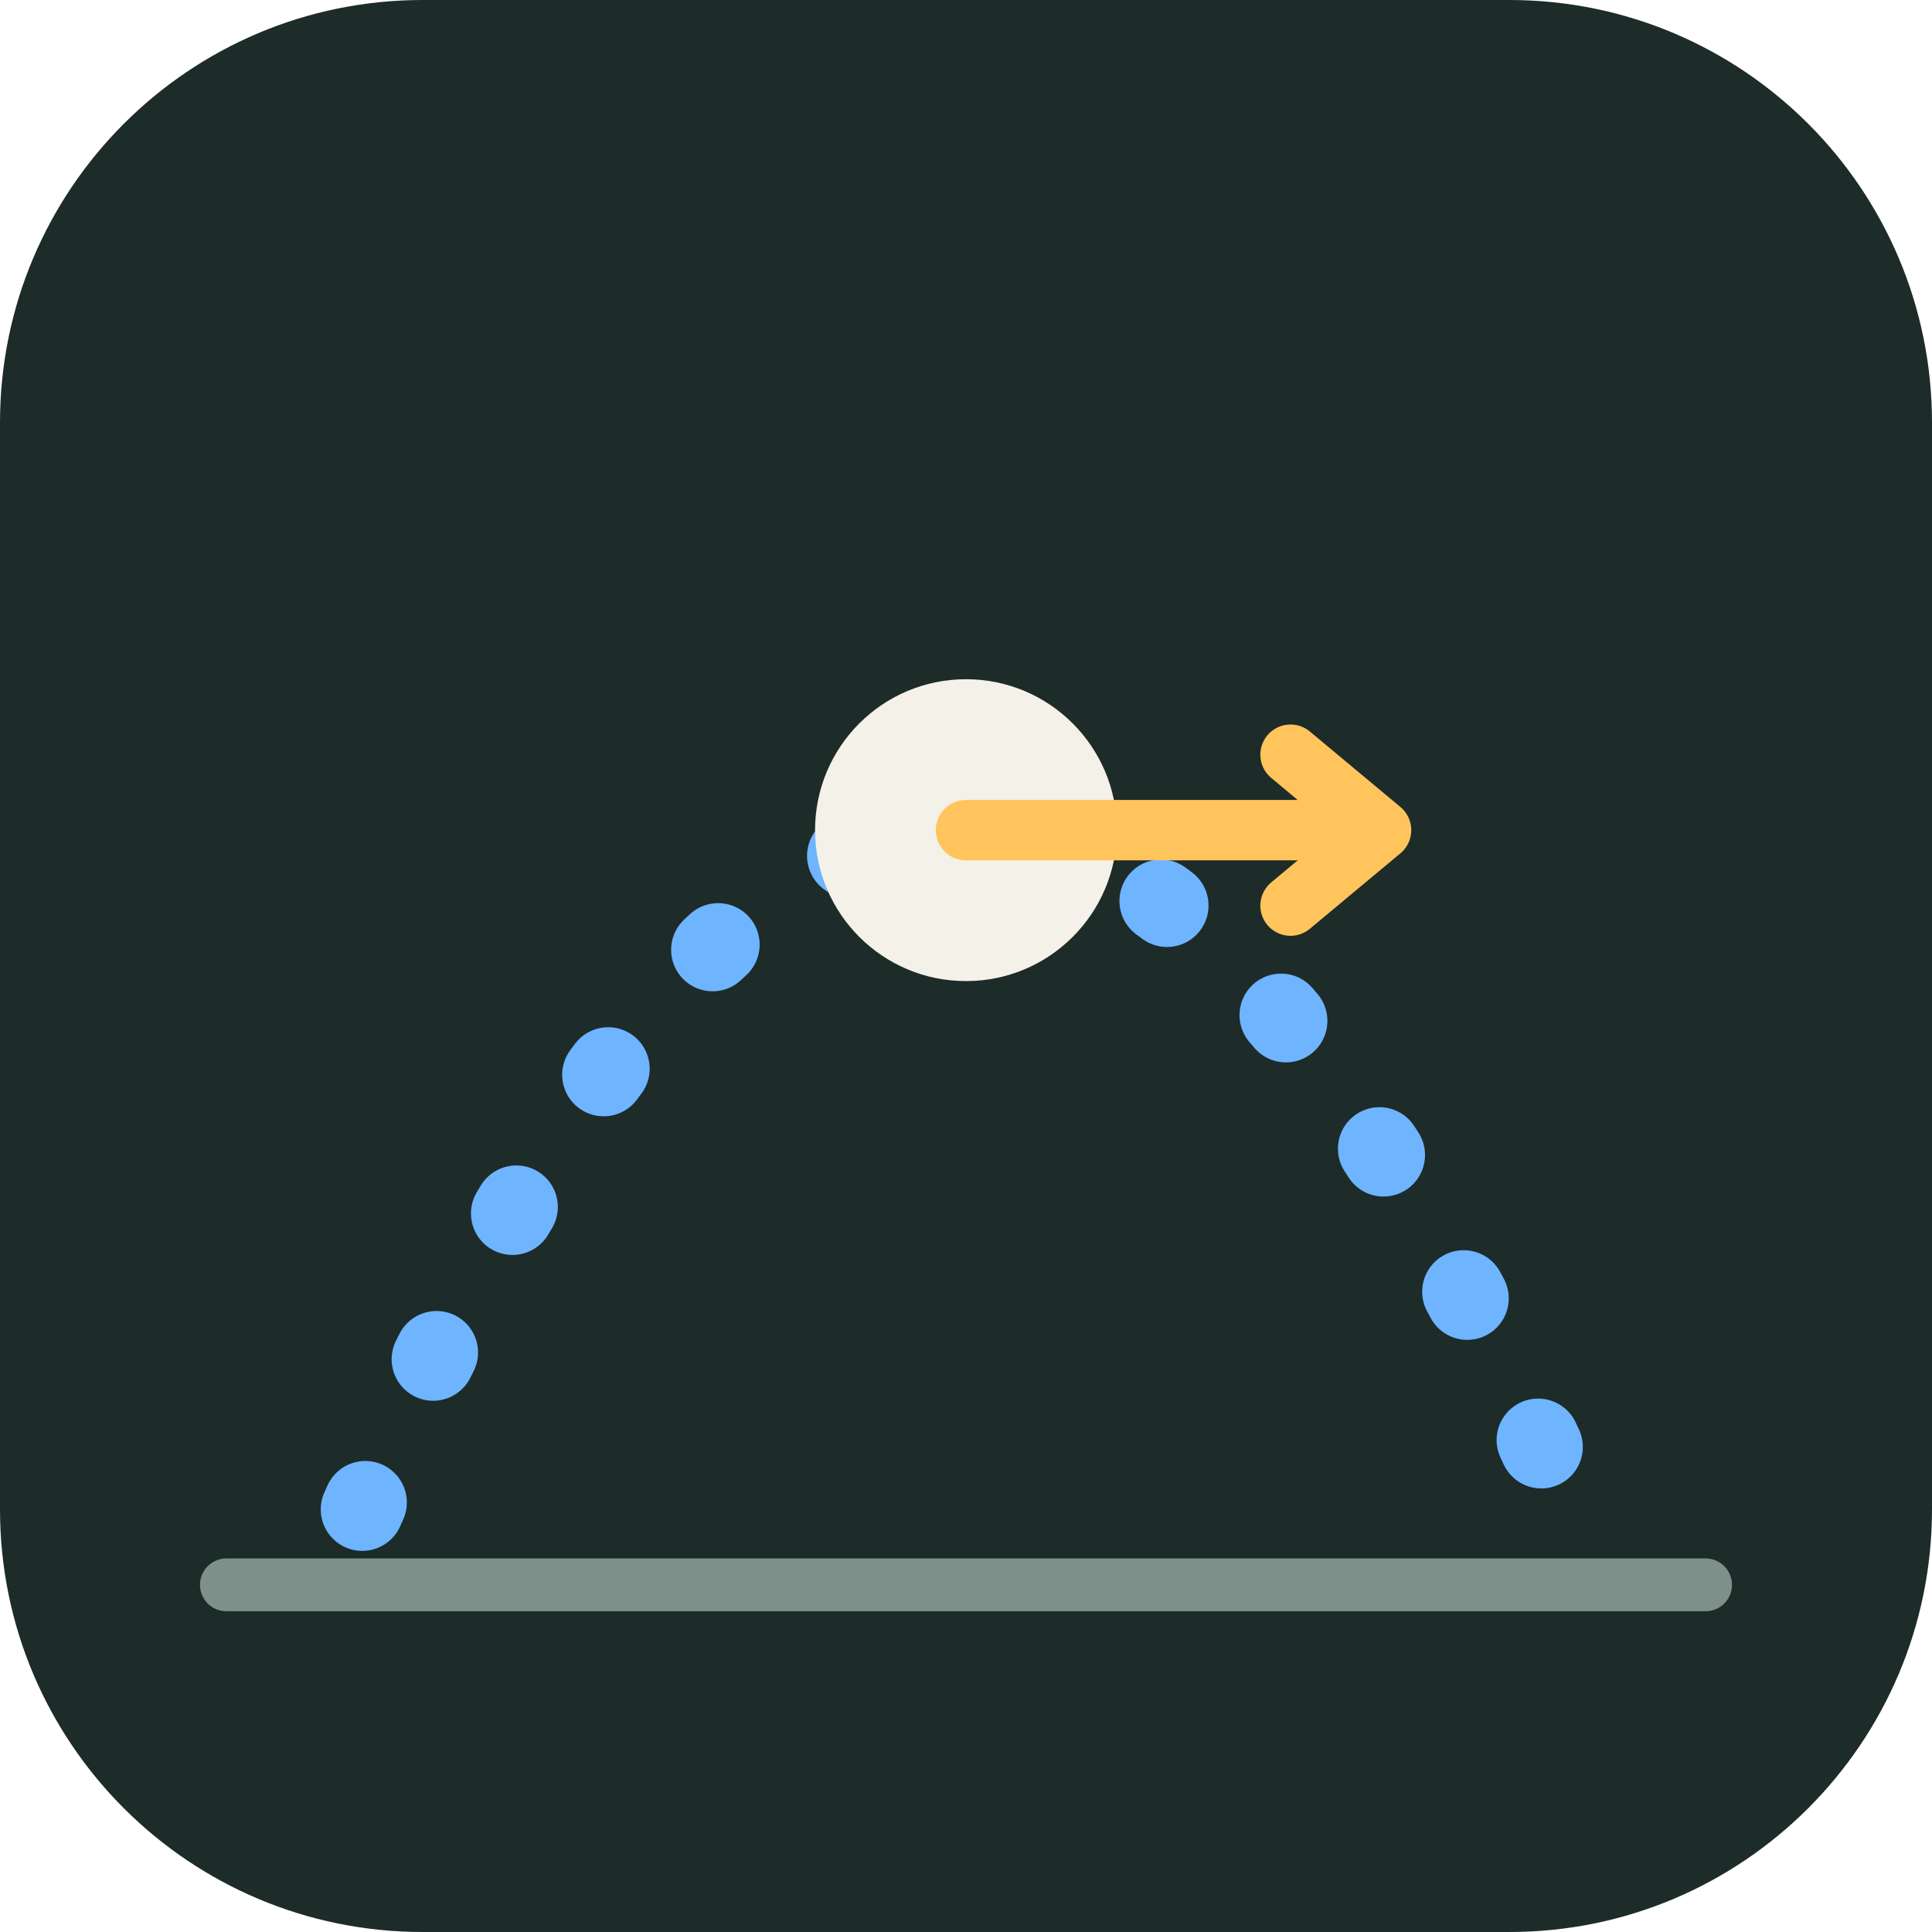
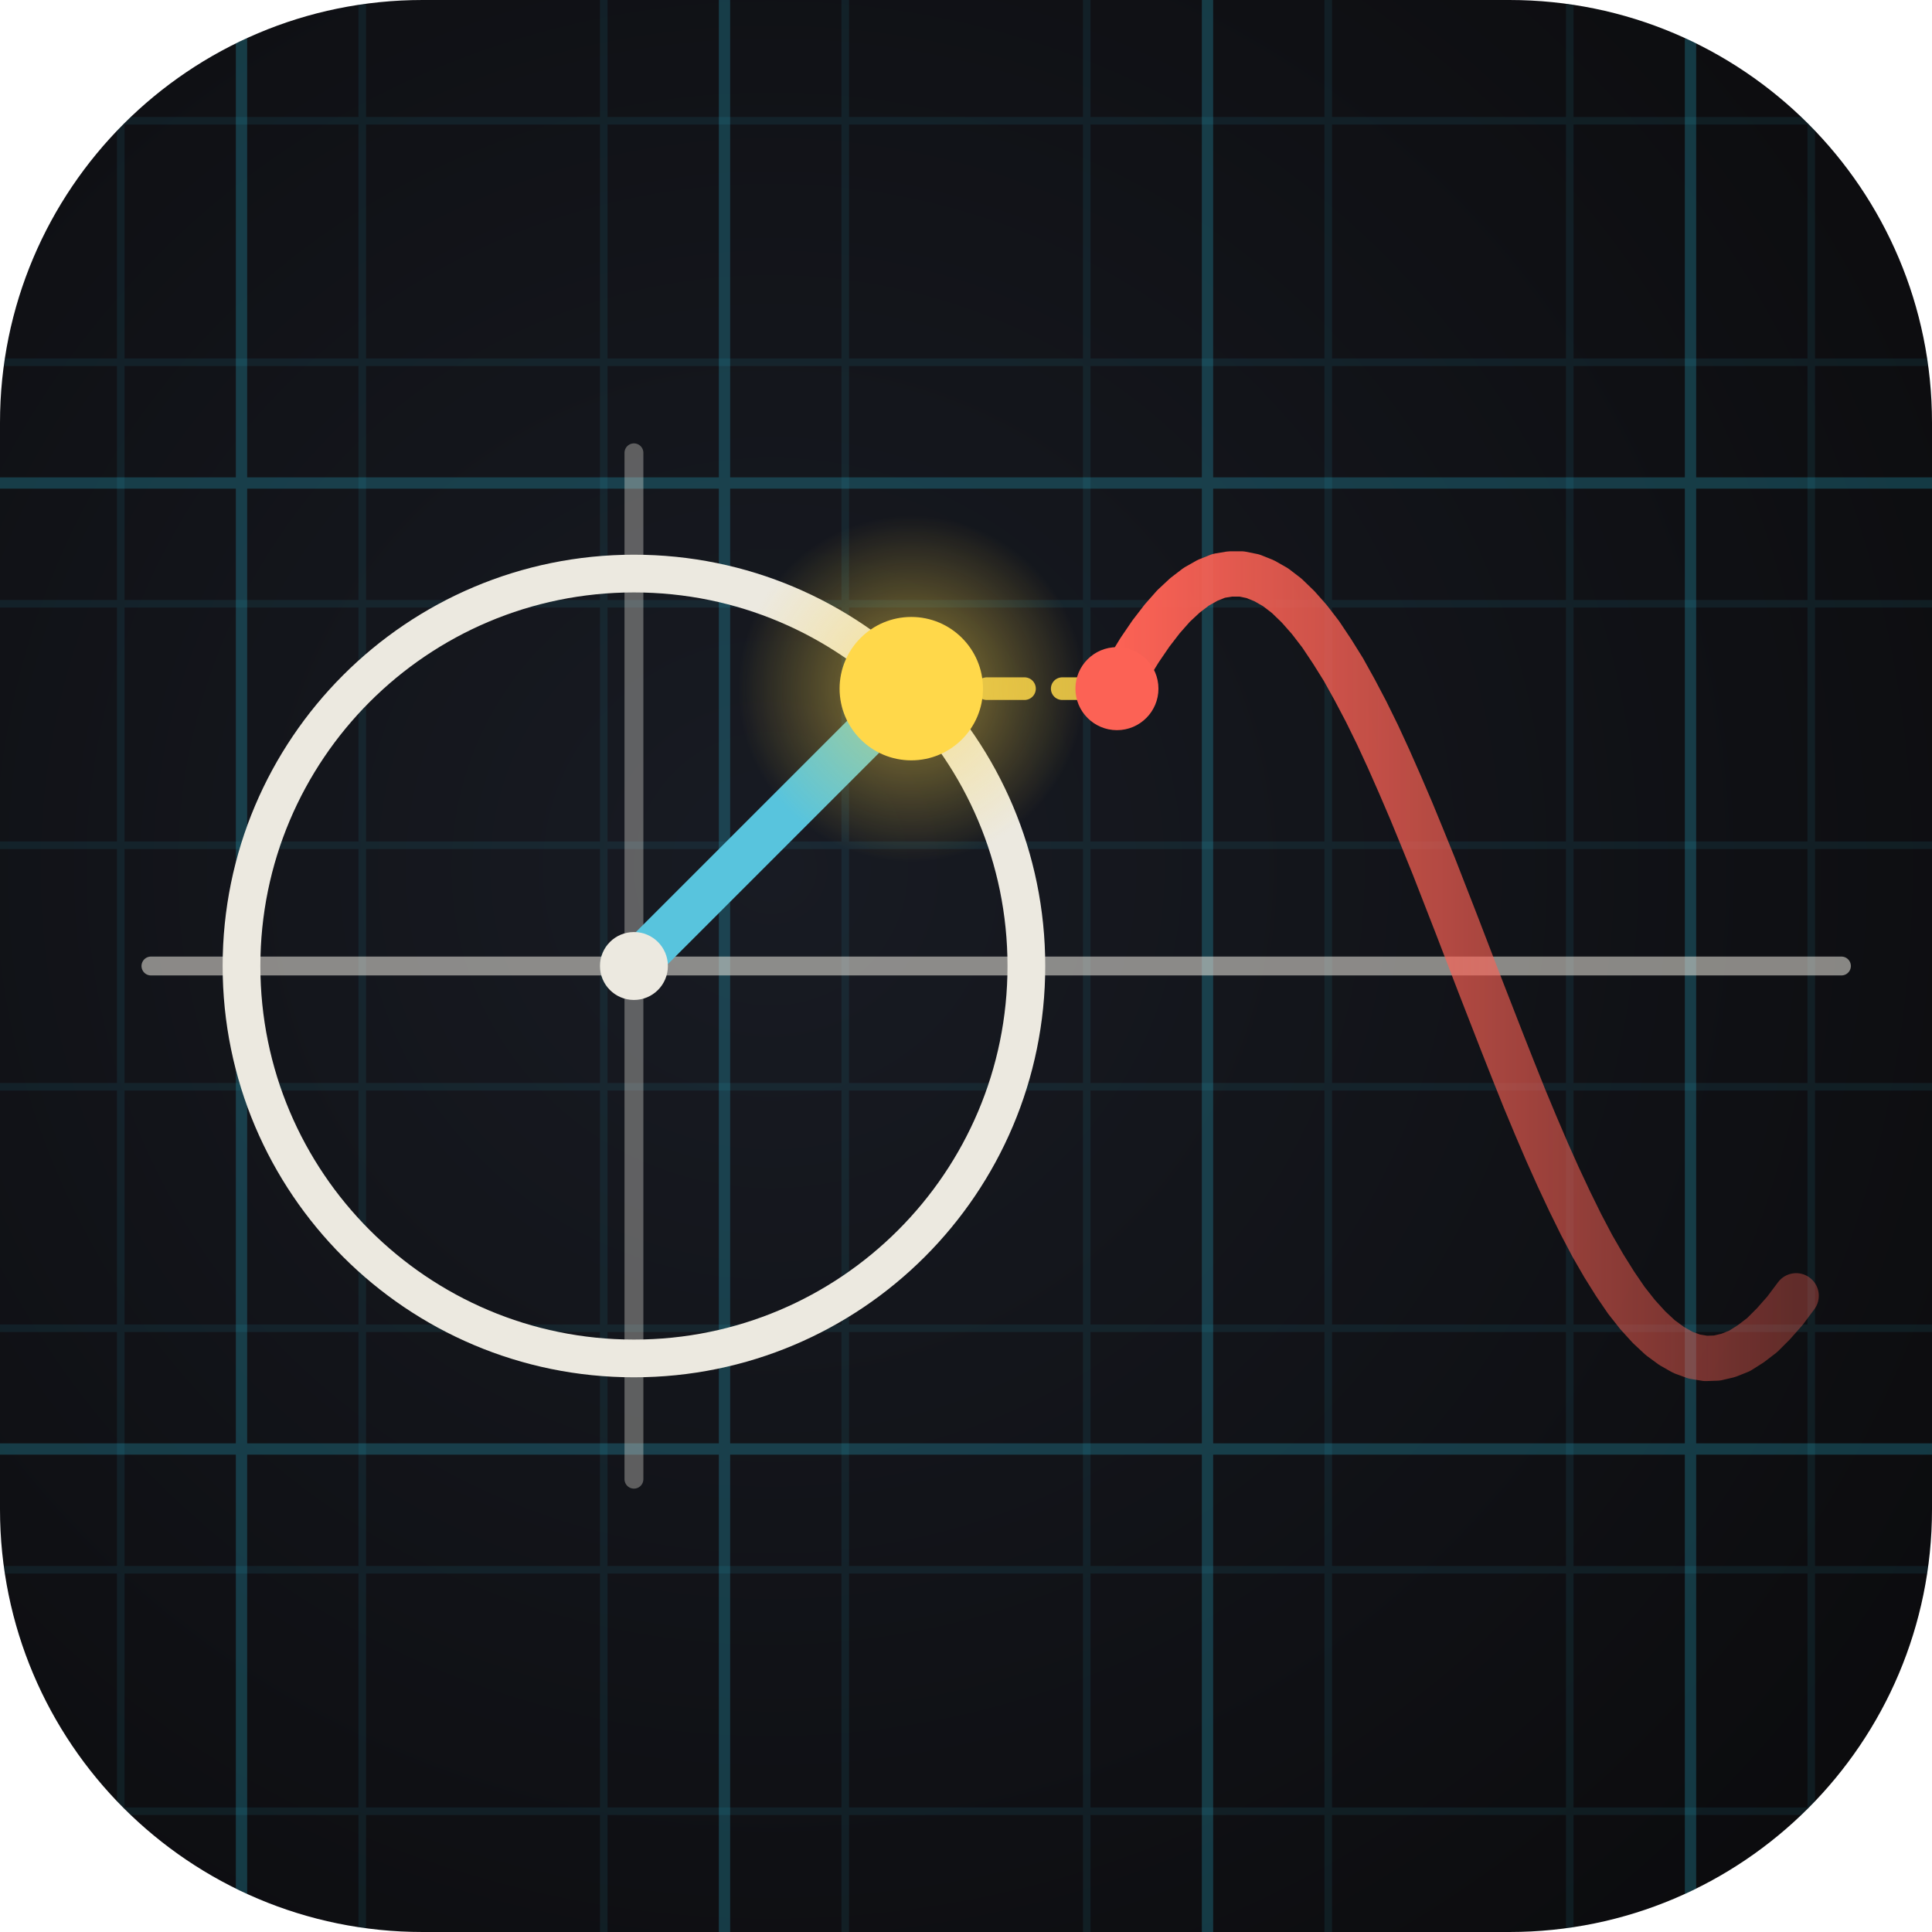
<svg xmlns="http://www.w3.org/2000/svg" viewBox="0 0 512 512">
-   <rect width="512" height="512" rx="112" fill="#1d2b29" />
-   <path d="M96 400 Q 256 40 416 400" fill="none" stroke="#6fb4ff" stroke-width="22" stroke-linecap="round" stroke-dasharray="2 42" />
-   <circle cx="256" cy="220" r="40" fill="#f4f1e8" />
-   <path d="M256 220 L360 220" stroke="#ffc45c" stroke-width="16" stroke-linecap="round" />
-   <path d="M342 200 L366 220 L342 240" fill="none" stroke="#ffc45c" stroke-width="16" stroke-linecap="round" stroke-linejoin="round" />
-   <path d="M60 420 H452" stroke="#7d918a" stroke-width="14" stroke-linecap="round" />
+   <clipPath id="round">
+     <rect width="512" height="512" rx="112" />
+   </clipPath>
+   <g clip-path="url(#round)">
+     <defs>
+       <radialGradient id="bg" cx="40%" cy="45%" r="75%">
+         <stop offset="0" stop-color="#181b23" />
+         <stop offset="1" stop-color="#0b0b0d" />
+       </radialGradient>
+       <linearGradient id="fadeR" x1="0" x2="1">
+         <stop offset="0" stop-color="#FC6255" />
+         <stop offset="1" stop-color="#FC6255" stop-opacity="0.35" />
+       </linearGradient>
+       <radialGradient id="glow">
+         <stop offset="0" stop-color="#FFD84A" stop-opacity="0.55" />
+         <stop offset="1" stop-color="#FFD84A" stop-opacity="0" />
+       </radialGradient>
+     </defs>
+     <rect width="512" height="512" fill="url(#bg)" />
+     <g stroke="#29ABCA" stroke-width="2" opacity="0.10">
+       <path d="M32 0V512M96 0V512M160 0V512M224 0V512M288 0V512M352 0V512M416 0V512M480 0V512" />
+       <path d="M0 32H512M0 96H512M0 160H512M0 224H512M0 288H512M0 352H512M0 416H512M0 480H512" />
+     </g>
+     <g stroke="#29ABCA" stroke-width="3" opacity="0.28">
+       <path d="M64 0V512M192 0V512M320 0V512M448 0V512" />
+       <path d="M0 128H512M0 384H512" />
+     </g>
+     <path d="M40 256H488" stroke="#ECE9E0" stroke-width="5" opacity="0.55" stroke-linecap="round" />
+     <path d="M168 120V392" stroke="#ECE9E0" stroke-width="5" opacity="0.35" stroke-linecap="round" />
+     <circle cx="168" cy="256" r="104" fill="none" stroke="#ECE9E0" stroke-width="10" />
+     <path fill="none" stroke="url(#fadeR)" stroke-width="12" stroke-linecap="round" stroke-linejoin="round" d="M296.0 182.5 L299.0 177.2 L302.0 172.3 L305.0 167.9 L308.0 164.0 L311.0 160.6 L314.0 157.8 L317.0 155.5 L320.0 153.8 L323.0 152.6 L326.0 152.1 L329.0 152.1 L332.0 152.7 L335.0 153.9 L338.0 155.6 L341.0 157.9 L344.0 160.8 L347.0 164.2 L350.0 168.1 L353.0 172.6 L356.0 177.4 L359.0 182.8 L362.0 188.5 L365.0 194.6 L368.0 201.1 L371.0 207.9 L374.0 214.9 L377.0 222.2 L380.0 229.6 L383.0 237.3 L386.0 245.0 L389.0 252.8 L392.0 260.6 L395.0 268.3 L398.0 276.0 L401.0 283.6 L404.0 291.1 L407.0 298.3 L410.0 305.3 L413.0 312.0 L416.0 318.4 L419.0 324.5 L422.0 330.2 L425.0 335.4 L428.0 340.2 L431.0 344.6 L434.0 348.4 L437.0 351.7 L440.0 354.5 L443.0 356.7 L446.0 358.4 L449.0 359.5 L452.0 360.0 L455.0 359.9 L458.0 359.2 L461.0 358.0 L464.0 356.1 L467.0 353.8 L470.0 350.8 L473.0 347.4 L476.0 343.4" />
+     <path d="M241.5 182.5H296" stroke="#FFD84A" stroke-width="6" stroke-dasharray="10 10" stroke-linecap="round" opacity="0.85" />
+     <path d="M168 256L241.5 182.5" stroke="#58C4DD" stroke-width="12" stroke-linecap="round" />
+     <circle cx="168" cy="256" r="9" fill="#ECE9E0" />
+     <circle cx="241.5" cy="182.5" r="46" fill="url(#glow)" />
+     <circle cx="241.5" cy="182.5" r="19" fill="#FFD84A" />
+     <circle cx="296" cy="182.5" r="11" fill="#FC6255" />
+   </g>
</svg>
